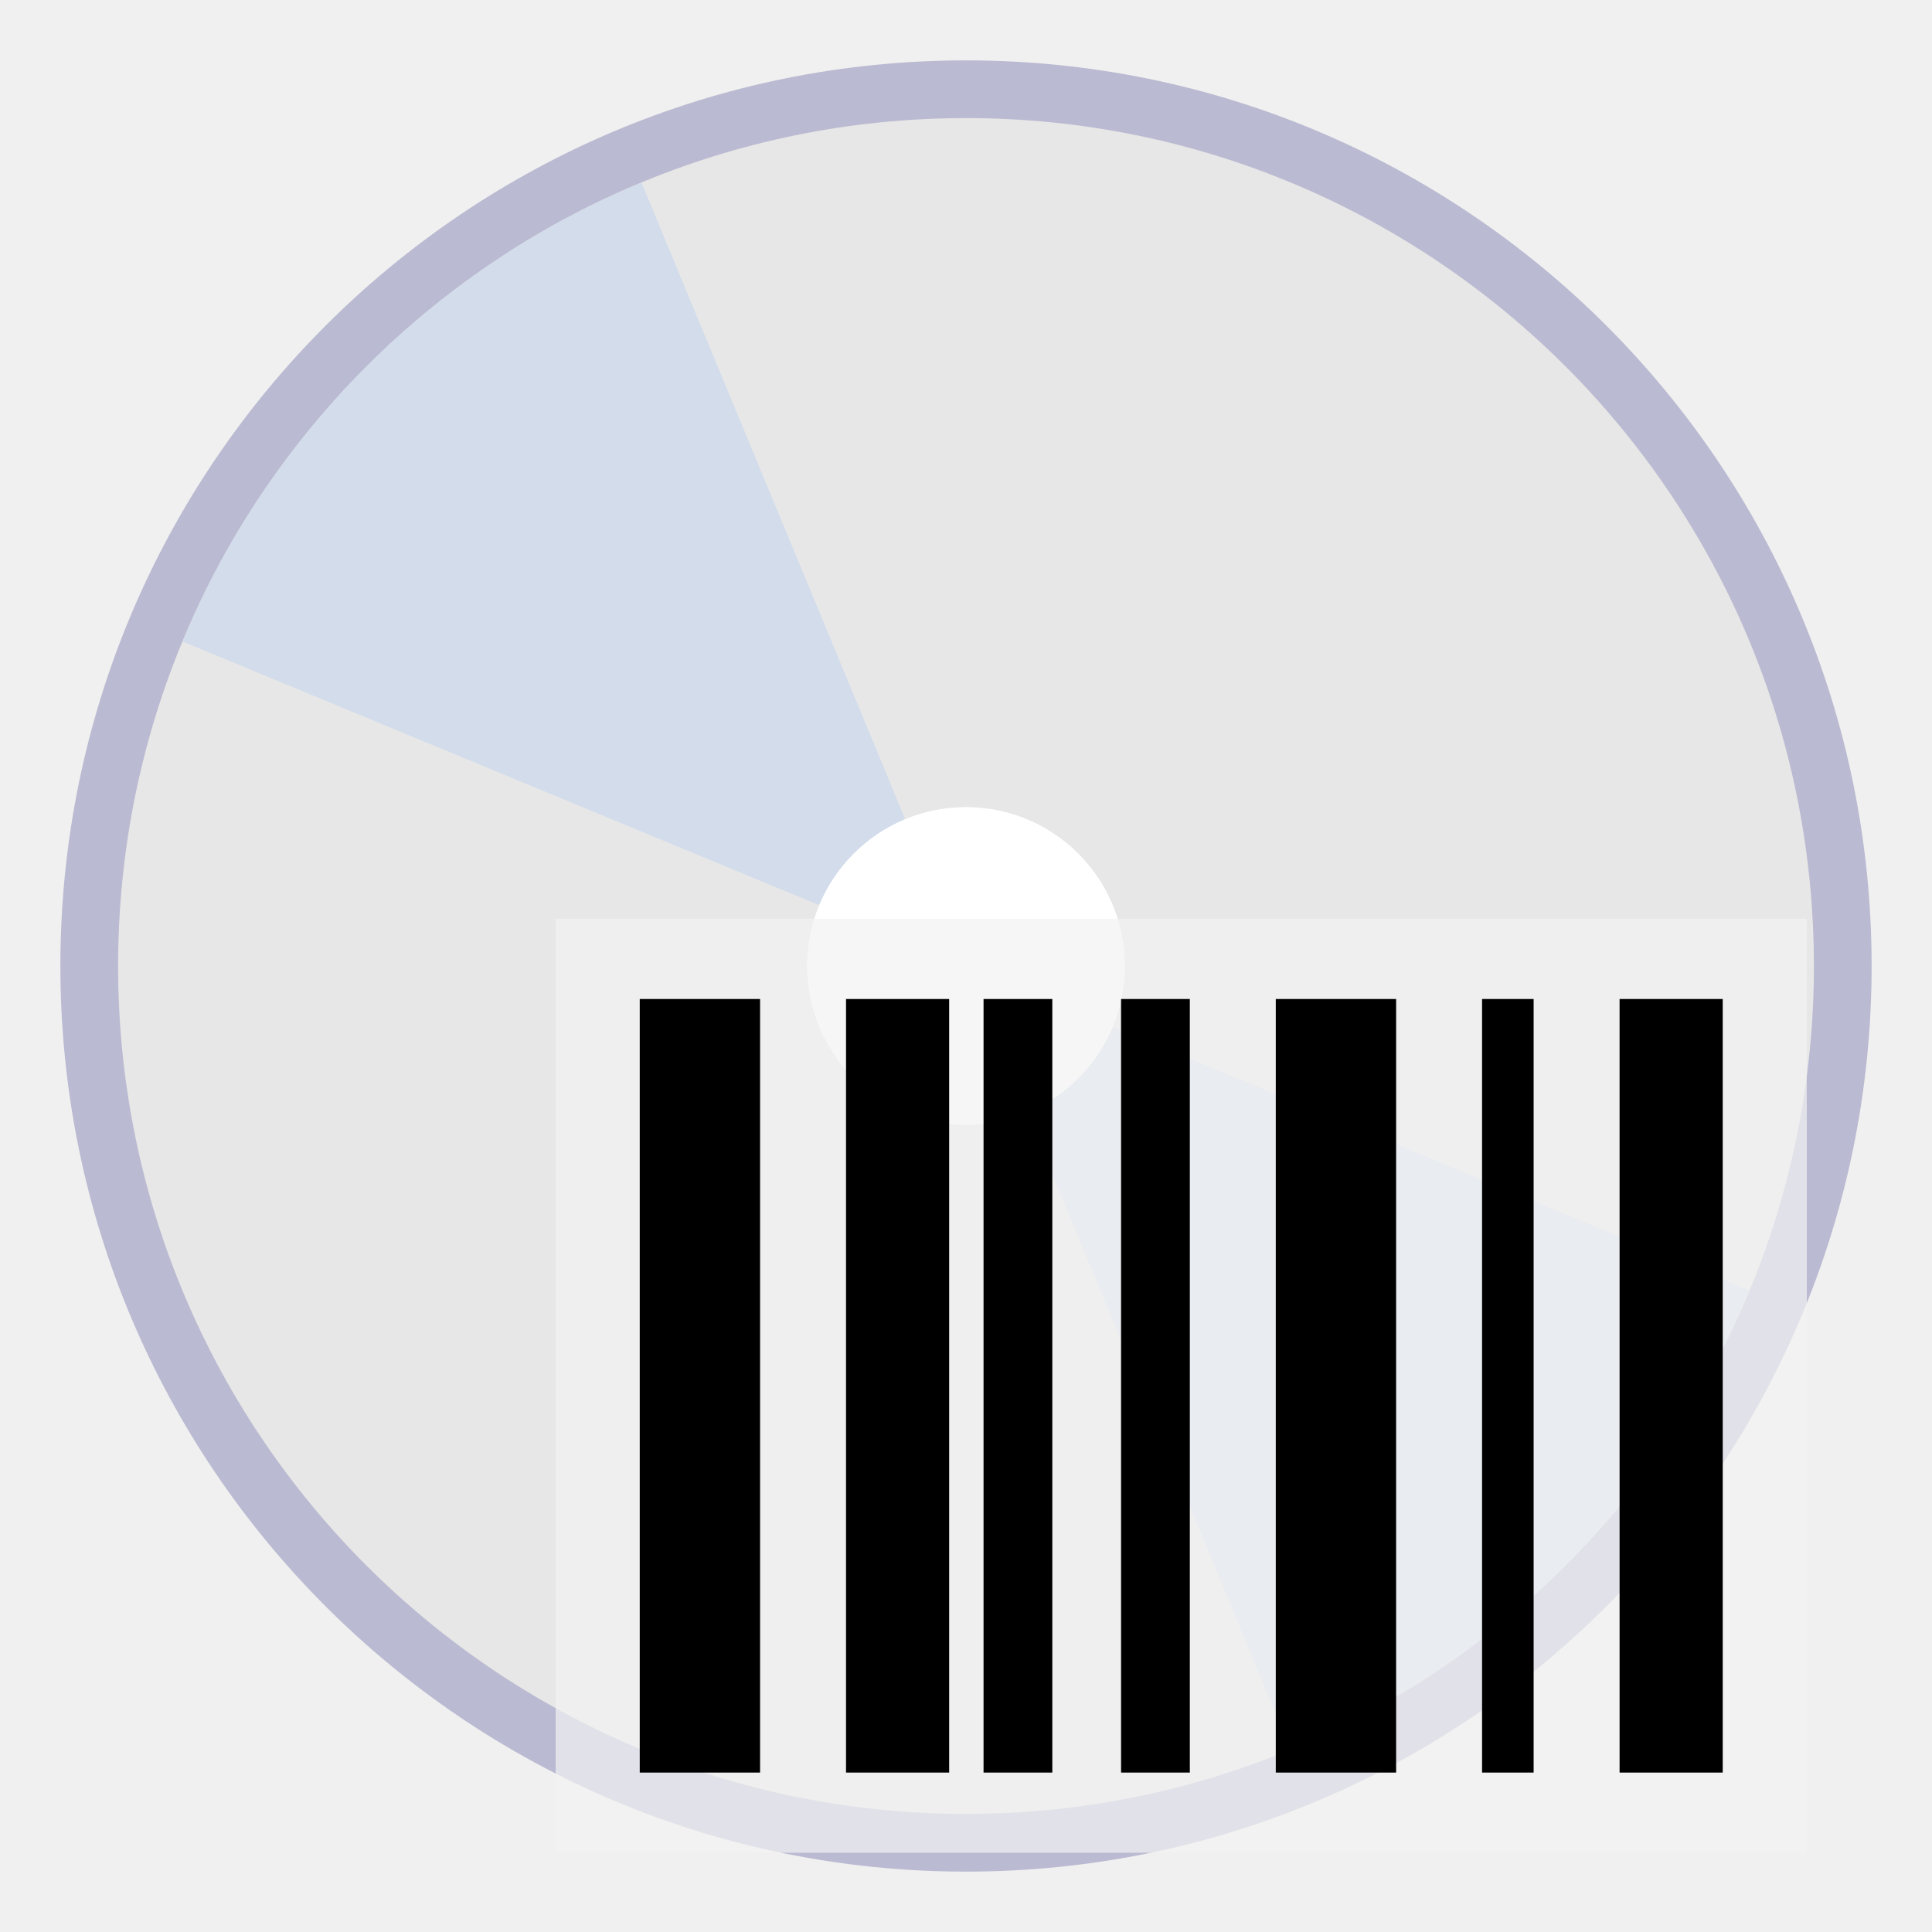
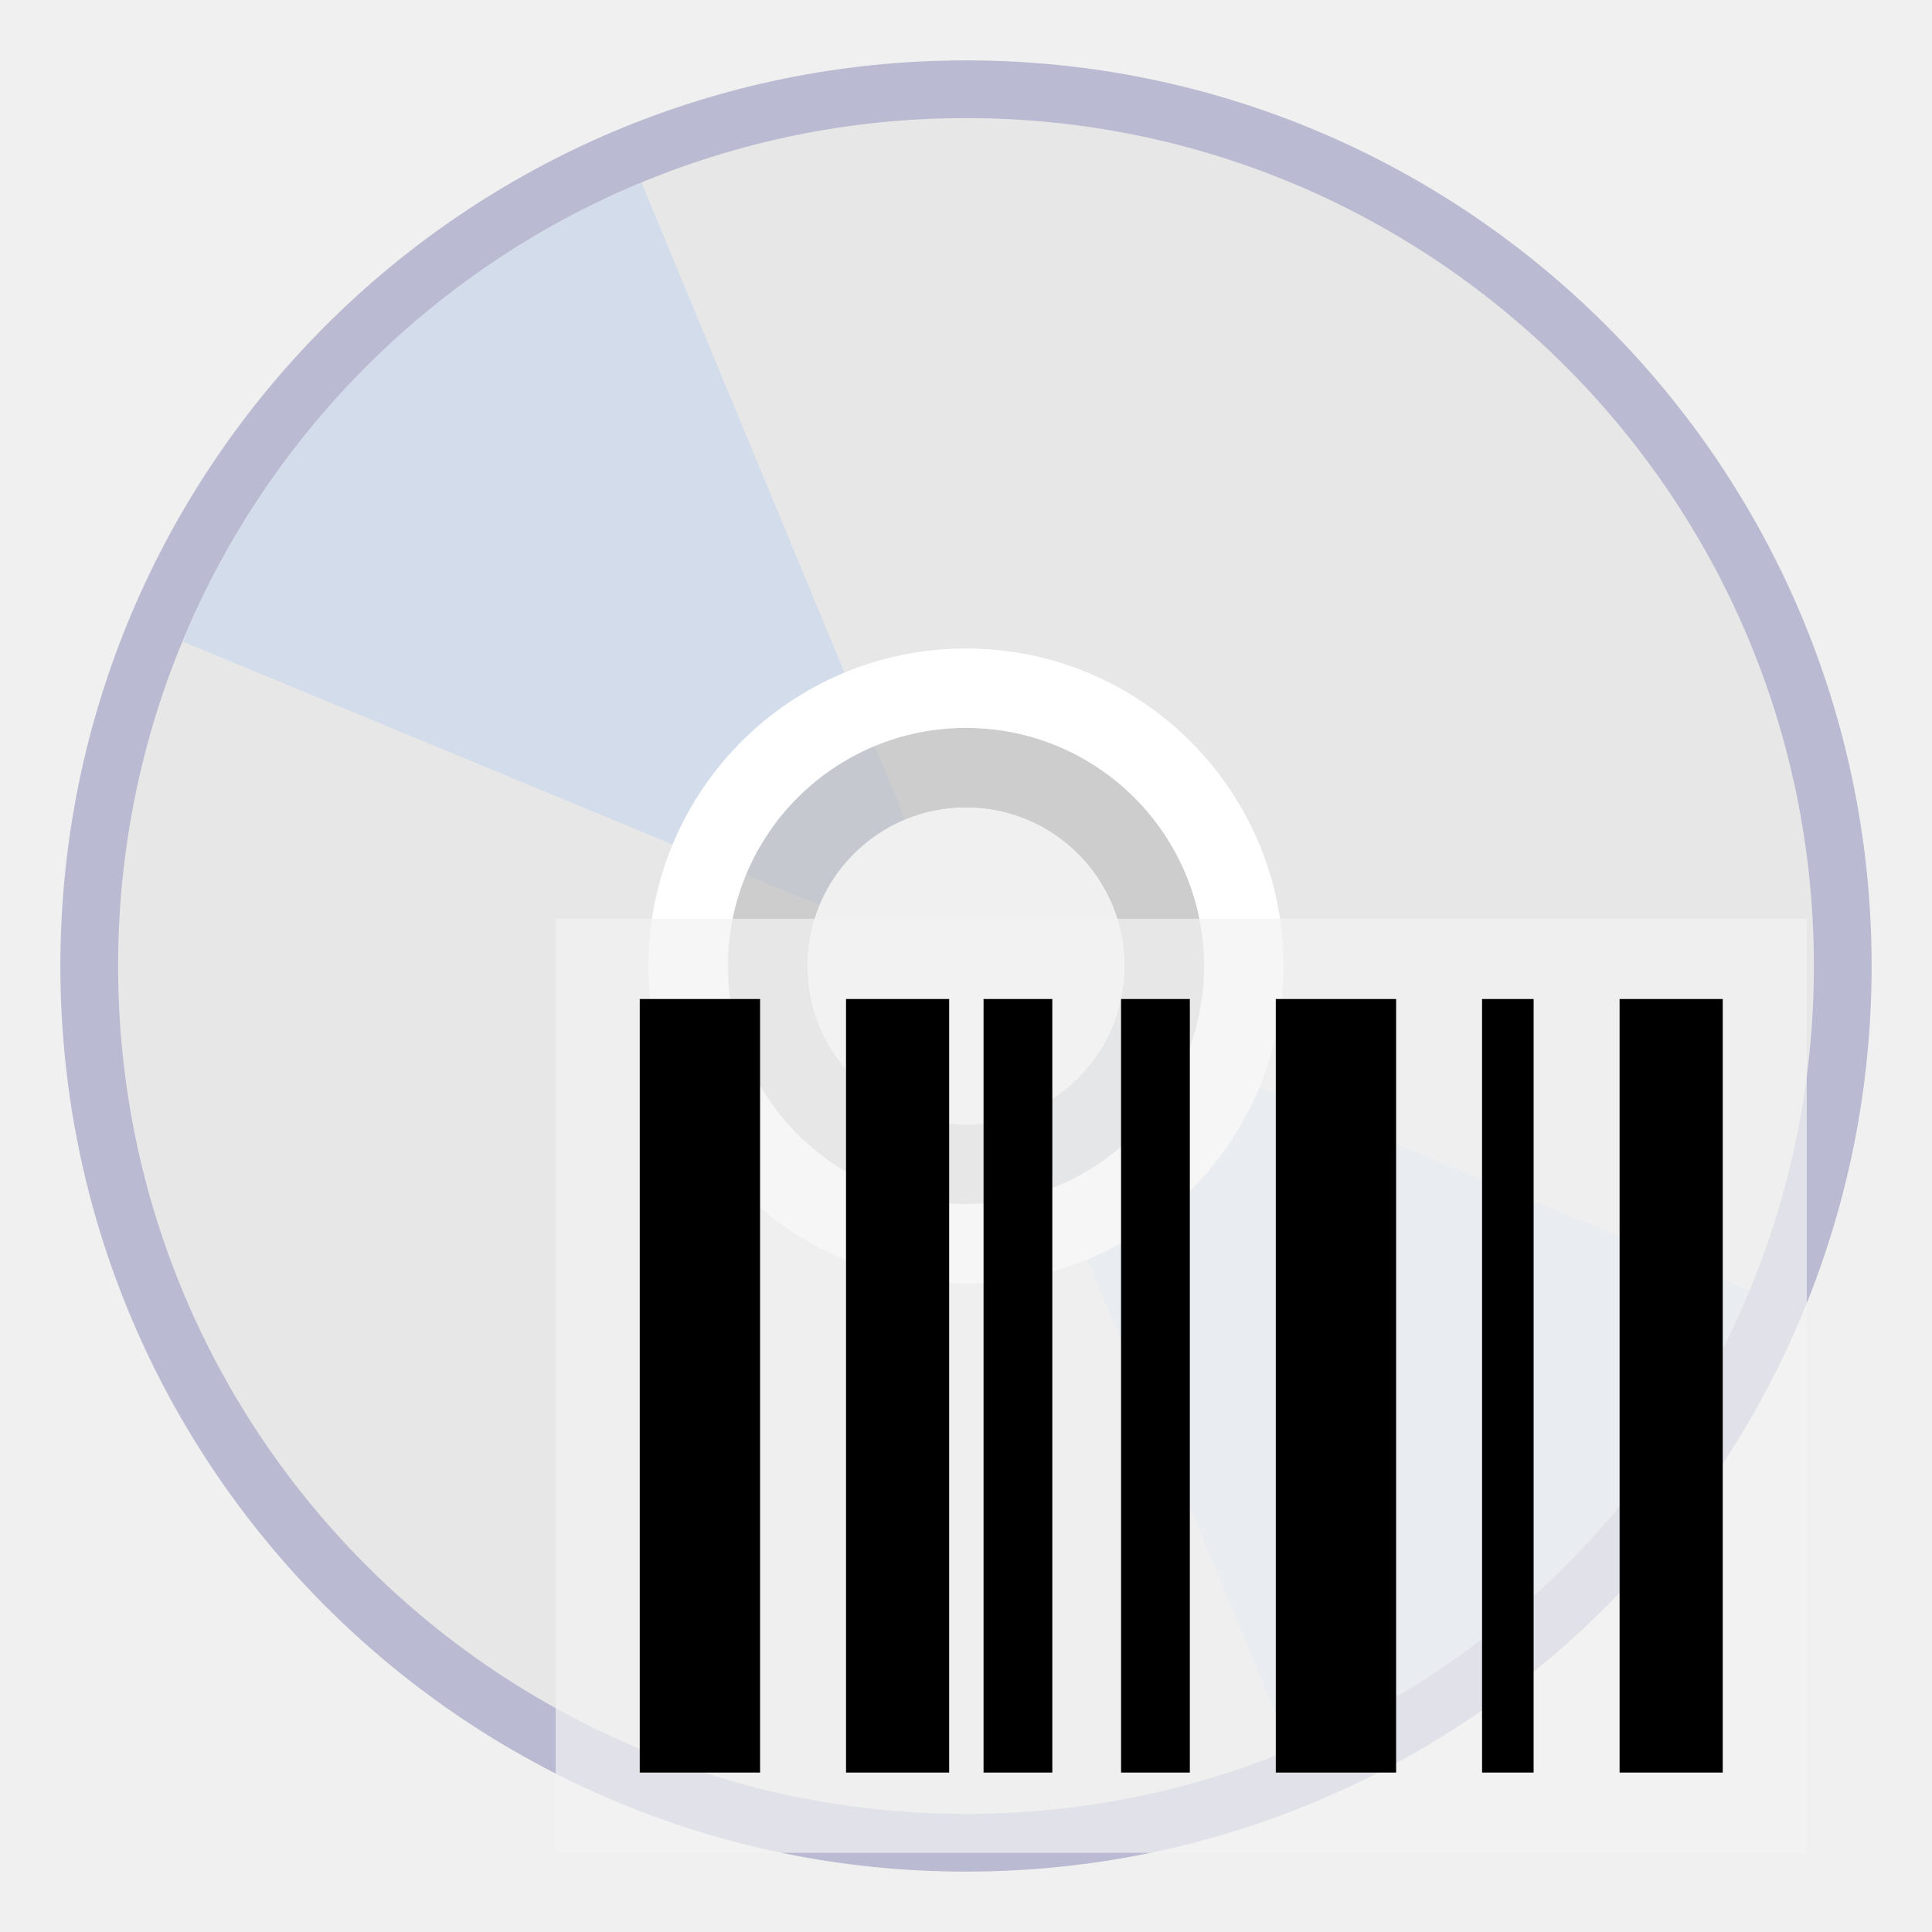
<svg xmlns="http://www.w3.org/2000/svg" version="1.1" id="Layer_1" x="0px" y="0px" width="512" height="512" viewBox="0 0 512 512" enable-background="new 0 0 375 150" xml:space="preserve">
  <defs id="defs8143">
    <clipPath clipPathUnits="userSpaceOnUse" id="clipath_lpe_path-effect2180">
      <circle style="display:none;fill:#ffffff;fill-opacity:1;stroke-width:0.071" id="circle2182" cx="62.5" cy="62.5" r="11" d="m 73.5,62.5 a 11,11 0 0 1 -11,11 11,11 0 0 1 -11,-11 11,11 0 0 1 11,-11 11,11 0 0 1 11,11 z" />
      <path id="lpe_path-effect2180" style="fill:#ffffff;fill-opacity:1;stroke-width:0.071" class="powerclip" d="M 41,41 H 84 V 84 H 41 Z m 32.5,21.5 a 11,11 0 0 0 -11,-11 11,11 0 0 0 -11,11 11,11 0 0 0 11,11 11,11 0 0 0 11,-11 z" />
    </clipPath>
    <clipPath clipPathUnits="userSpaceOnUse" id="clipPath2076">
      <path id="lpe_path-effect2080" style="fill:#ffffff;fill-opacity:1;stroke-width:0.071" class="powerclip" d="m 57.5,57.5 h 64.278 v 64.278 H 57.5 Z m 16,5 a 11,11 0 0 0 -11,-11 11,11 0 0 0 -11,11 11,11 0 0 0 11,11 11,11 0 0 0 11,-11 z" />
    </clipPath>
    <clipPath clipPathUnits="userSpaceOnUse" id="clipath_lpe_path-effect2142">
      <path id="lpe_path-effect2142" style="fill:#ffffff;fill-opacity:1;stroke-width:0.071" class="powerclip" d="m 57.5,57.5 h 64.278 v 64.278 H 57.5 Z m 16,5 a 11,11 0 0 0 -11,-11 11,11 0 0 0 -11,11 11,11 0 0 0 11,11 11,11 0 0 0 11,-11 z" />
    </clipPath>
    <clipPath clipPathUnits="userSpaceOnUse" id="clipPath2188">
      <circle style="display:none;fill:#bebebe;fill-opacity:0.602;stroke-width:0.107" id="circle2190" clip-path="url(#clipPath1988)" cx="62.5" cy="62.5" r="16.5" d="M 79,62.5 A 16.5,16.5 0 0 1 62.5,79 16.5,16.5 0 0 1 46,62.5 16.5,16.5 0 0 1 62.5,46 16.5,16.5 0 0 1 79,62.5 Z" />
      <path id="lpe_path-effect2192" style="fill:#bebebe;fill-opacity:0.602;stroke-width:0.107" class="powerclip" d="m 35.5,35.5 h 54 v 54 h -54 z M 79,62.5 A 16.5,16.5 0 0 0 62.5,46 16.5,16.5 0 0 0 46,62.5 16.5,16.5 0 0 0 62.5,79 16.5,16.5 0 0 0 79,62.5 Z" />
    </clipPath>
+     <clipPath clipPathUnits="userSpaceOnUse" id="clipPath914">
+       <circle style="display:none;fill:#ffffff;fill-opacity:1;stroke-width:0.071" id="circle916" cx="62.5" cy="62.5" r="11" d="m 73.5,62.5 a 11,11 0 0 1 -11,11 11,11 0 0 1 -11,-11 11,11 0 0 1 11,-11 11,11 0 0 1 11,11 z" />
+       <path id="lpe_path-effect918" style="fill:#ffffff;fill-opacity:1;stroke-width:0.071" class="powerclip" d="m -5.25,-5.25 h 135.5 v 135.5 H -5.25 Z M 73.5,62.5 a 11,11 0 0 0 -11,-11 11,11 0 0 0 -11,11 11,11 0 0 0 11,11 11,11 0 0 0 11,-11 z" />
+     </clipPath>
+     <clipPath clipPathUnits="userSpaceOnUse" id="clipPath906">
+       <circle style="display:none;fill:#ffffff;fill-opacity:1;stroke-width:0.071" id="circle908" cx="62.5" cy="62.5" r="11" d="m 73.5,62.5 a 11,11 0 0 1 -11,11 11,11 0 0 1 -11,-11 11,11 0 0 1 11,-11 11,11 0 0 1 11,11 z" />
+       <path id="lpe_path-effect910" style="fill:#ffffff;fill-opacity:1;stroke-width:0.071" class="powerclip" d="m -1.25,-1.25 h 127.5 v 127.5 H -1.25 Z M 73.5,62.5 a 11,11 0 0 0 -11,-11 11,11 0 0 0 -11,11 11,11 0 0 0 11,11 11,11 0 0 0 11,-11 z" />
+     </clipPath>
+     <clipPath clipPathUnits="userSpaceOnUse" id="clipPath2076-3">
+       <path id="lpe_path-effect2080-6" style="fill:#ffffff;fill-opacity:1;stroke-width:0.071" class="powerclip" d="m 57.5,57.5 h 64.278 v 64.278 H 57.5 Z m 16,5 a 11,11 0 0 0 -11,-11 11,11 0 0 0 -11,11 11,11 0 0 0 11,11 11,11 0 0 0 11,-11 z" />
+     </clipPath>
+     <clipPath clipPathUnits="userSpaceOnUse" id="clipath_lpe_path-effect2142-7">
+       <path id="lpe_path-effect2142-5" style="fill:#ffffff;fill-opacity:1;stroke-width:0.071" class="powerclip" d="m 57.5,57.5 h 64.278 v 64.278 H 57.5 Z m 16,5 a 11,11 0 0 0 -11,-11 11,11 0 0 0 -11,11 11,11 0 0 0 11,11 11,11 0 0 0 11,-11 z" />
+     </clipPath>
+     <clipPath clipPathUnits="userSpaceOnUse" id="clipath_lpe_path-effect2180-3">
+       <path id="lpe_path-effect2180-5" style="fill:#ffffff;fill-opacity:1;stroke-width:0.071" class="powerclip" d="M 41,41 H 84 V 84 H 41 Z m 32.5,21.5 a 11,11 0 0 0 -11,-11 11,11 0 0 0 -11,11 11,11 0 0 0 11,11 11,11 0 0 0 11,-11 z" />
+     </clipPath>
+     <clipPath clipPathUnits="userSpaceOnUse" id="clipPath2188-6">
+       <path id="lpe_path-effect2192-2" style="fill:#bebebe;fill-opacity:0.602;stroke-width:0.107" class="powerclip" d="m 35.5,35.5 h 54 v 54 h -54 z M 79,62.5 A 16.5,16.5 0 0 0 62.5,46 16.5,16.5 0 0 0 46,62.5 16.5,16.5 0 0 0 62.5,79 16.5,16.5 0 0 0 79,62.5 Z" />
+     </clipPath>
  </defs>
  <g id="g8033" transform="translate(-2.354,1.177)" />
  <g id="g8035" transform="translate(-2.354,1.177)">
-     <g id="g908">
-       <g id="g895">
-         <circle style="fill:#babad2;fill-opacity:1;stroke-width:1.555" id="path1223-61" cx="258.354" cy="254.823" r="240" />
-         <circle style="fill:#e7e7e7;fill-opacity:1;stroke-width:1.456" id="path1223-6" cx="258.354" cy="254.823" r="224.701" />
+     <g id="g945" transform="matrix(3.824701,0,0,3.824701,19.31018,15.77918)">
+       <g id="g930">
+         <path style="fill:#babad2;fill-opacity:1;stroke-width:0.407" id="path1223" clip-path="url(#clipPath914)" d="M 125.25,62.5 A 62.75,62.75 0 0 1 62.5,125.25 62.75,62.75 0 0 1 -0.25,62.5 62.75,62.75 0 0 1 62.5,-0.25 62.75,62.75 0 0 1 125.25,62.5 Z" />
+         <path style="fill:#e7e7e7;fill-opacity:1;stroke-width:0.381" id="path1223-6-9" clip-path="url(#clipPath906)" d="M 121.25,62.5 A 58.75,58.75 0 0 1 62.5,121.25 58.75,58.75 0 0 1 3.75,62.5 58.75,58.75 0 0 1 62.5,3.75 58.75,58.75 0 0 1 121.25,62.5 Z" />
      </g>
-       <g id="g891">
-         <path id="path1223-6-7" transform="matrix(3.824701,0,0,3.824701,19.31017,15.77917)" clip-path="url(#clipPath2076)" d="M 116.778,84.983 A 58.75,58.75 0 0 1 84.983,116.778 L 62.5,62.5 Z" style="fill:#cdd9ed;fill-opacity:0.765;stroke-width:0.381" />
-         <path id="path1223-6-7-2" transform="matrix(-3.824701,0,0,-3.824701,497.3978,493.8668)" clip-path="url(#clipath_lpe_path-effect2142)" d="M 116.778,84.983 A 58.75,58.75 0 0 1 84.983,116.778 L 62.5,62.5 Z" style="fill:#cdd9ed;fill-opacity:0.767;stroke-width:0.381" />
+       <g id="g924">
+         <path id="path1223-6-7-1" clip-path="url(#clipPath2076-3)" d="M 116.778,84.983 A 58.75,58.75 0 0 1 84.983,116.778 L 62.5,62.5 Z" style="fill:#cdd9ed;fill-opacity:0.765;stroke-width:0.381" />
+         <path id="path1223-6-7-2-2" transform="rotate(180,62.5,62.5)" clip-path="url(#clipath_lpe_path-effect2142-7)" d="M 116.778,84.983 A 58.75,58.75 0 0 1 84.983,116.778 L 62.5,62.5 Z" style="fill:#cdd9ed;fill-opacity:0.767;stroke-width:0.381" />
      </g>
-       <g id="g885">
-         <circle style="fill:#ffffff;fill-opacity:1;stroke-width:0.273" id="path1223-2-1-2-2-3-7" cx="258.354" cy="254.823" r="42.072" />
-         <circle style="fill:#bebebe;fill-opacity:0.602;stroke-width:0.107" id="path1223-2-3" clip-path="url(#clipath_lpe_path-effect2180)" transform="matrix(3.824701,0,0,3.824701,19.31017,15.77917)" />
-         <circle style="fill:#ffffff;fill-opacity:1;stroke-width:0.273" id="path1223-2-1-2-2" cx="258.354" cy="254.823" r="42.072" />
-         <path style="fill:#ffffff;fill-opacity:1;stroke-width:0.143" id="path1223-2-1-8" clip-path="url(#clipPath2188)" transform="matrix(3.824701,0,0,3.824701,19.31017,15.77917)" />
+       <g id="g934">
+         <path id="path1223-2-3-7" clip-path="url(#clipath_lpe_path-effect2180-3)" d="M 79,62.5 A 16.5,16.5 0 0 1 62.5,79 16.5,16.5 0 0 1 46,62.5 16.5,16.5 0 0 1 62.5,46 16.5,16.5 0 0 1 79,62.5 Z" style="fill:#bebebe;fill-opacity:0.602;stroke-width:0.107" />
+         <path id="path1223-2-1-8-0" clip-path="url(#clipPath2188-6)" d="m 84.5,62.5 a 22,22 0 0 1 -22,22 22,22 0 0 1 -22,-22 22,22 0 0 1 22,-22 22,22 0 0 1 22,22 z" style="fill:#ffffff;fill-opacity:1;stroke-width:0.143" />
      </g>
    </g>
    <g id="g2312" transform="matrix(1.25,0,0,1.25,-7.5489,47.54425)">
      <rect style="fill:#f2f2f2;fill-opacity:0.7;stroke-width:3.172" id="rect872" width="265.246" height="198" x="125.731" y="155.823" />
      <path style="display:inline;fill:#000000;fill-opacity:1;stroke:none;stroke-width:3.644;enable-background:new" id="path7098" d="m 143.554,172.823 v 164 h 25.511 v -164 z m 43.733,0 v 164 h 21.867 v -164 z m 29.156,0 v 164 h 14.578 v -164 z m 29.156,0 v 164 h 14.578 v -164 z m 32.8,0 v 164 h 25.511 v -164 z m 43.733,0 v 164 h 10.933 v -164 z m 29.156,0 v 164 h 21.867 v -164 z" />
    </g>
  </g>
</svg>
